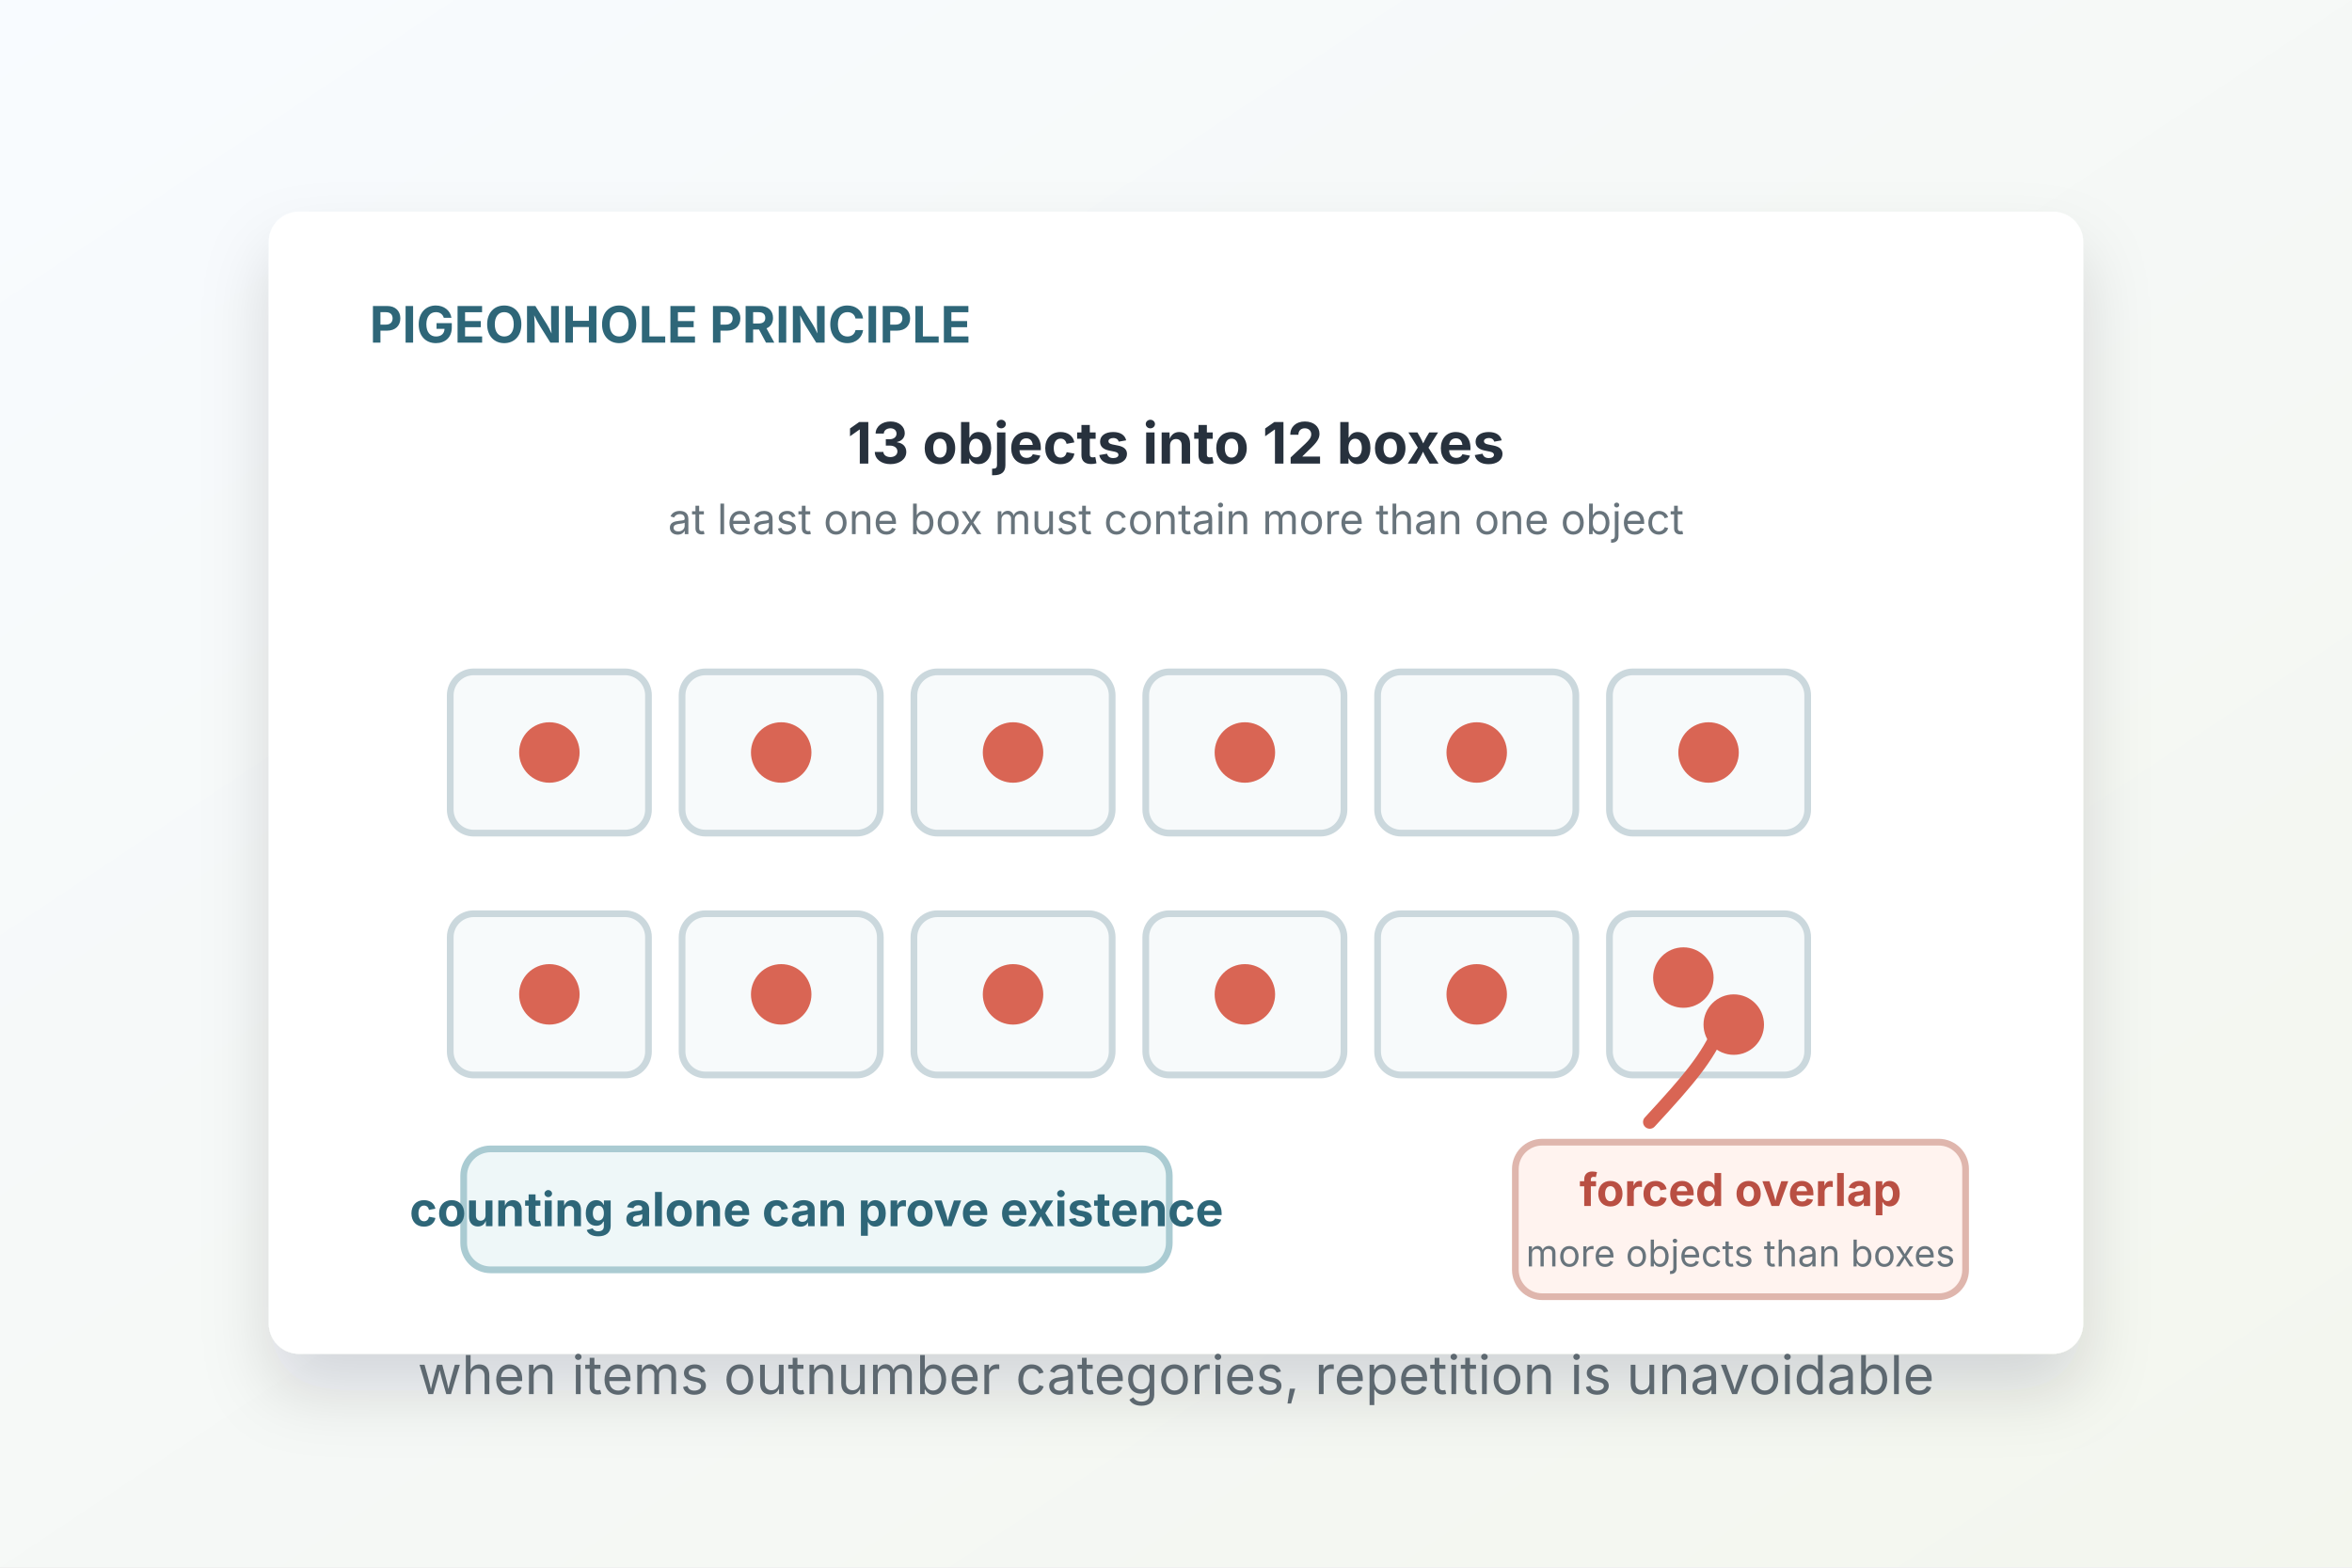
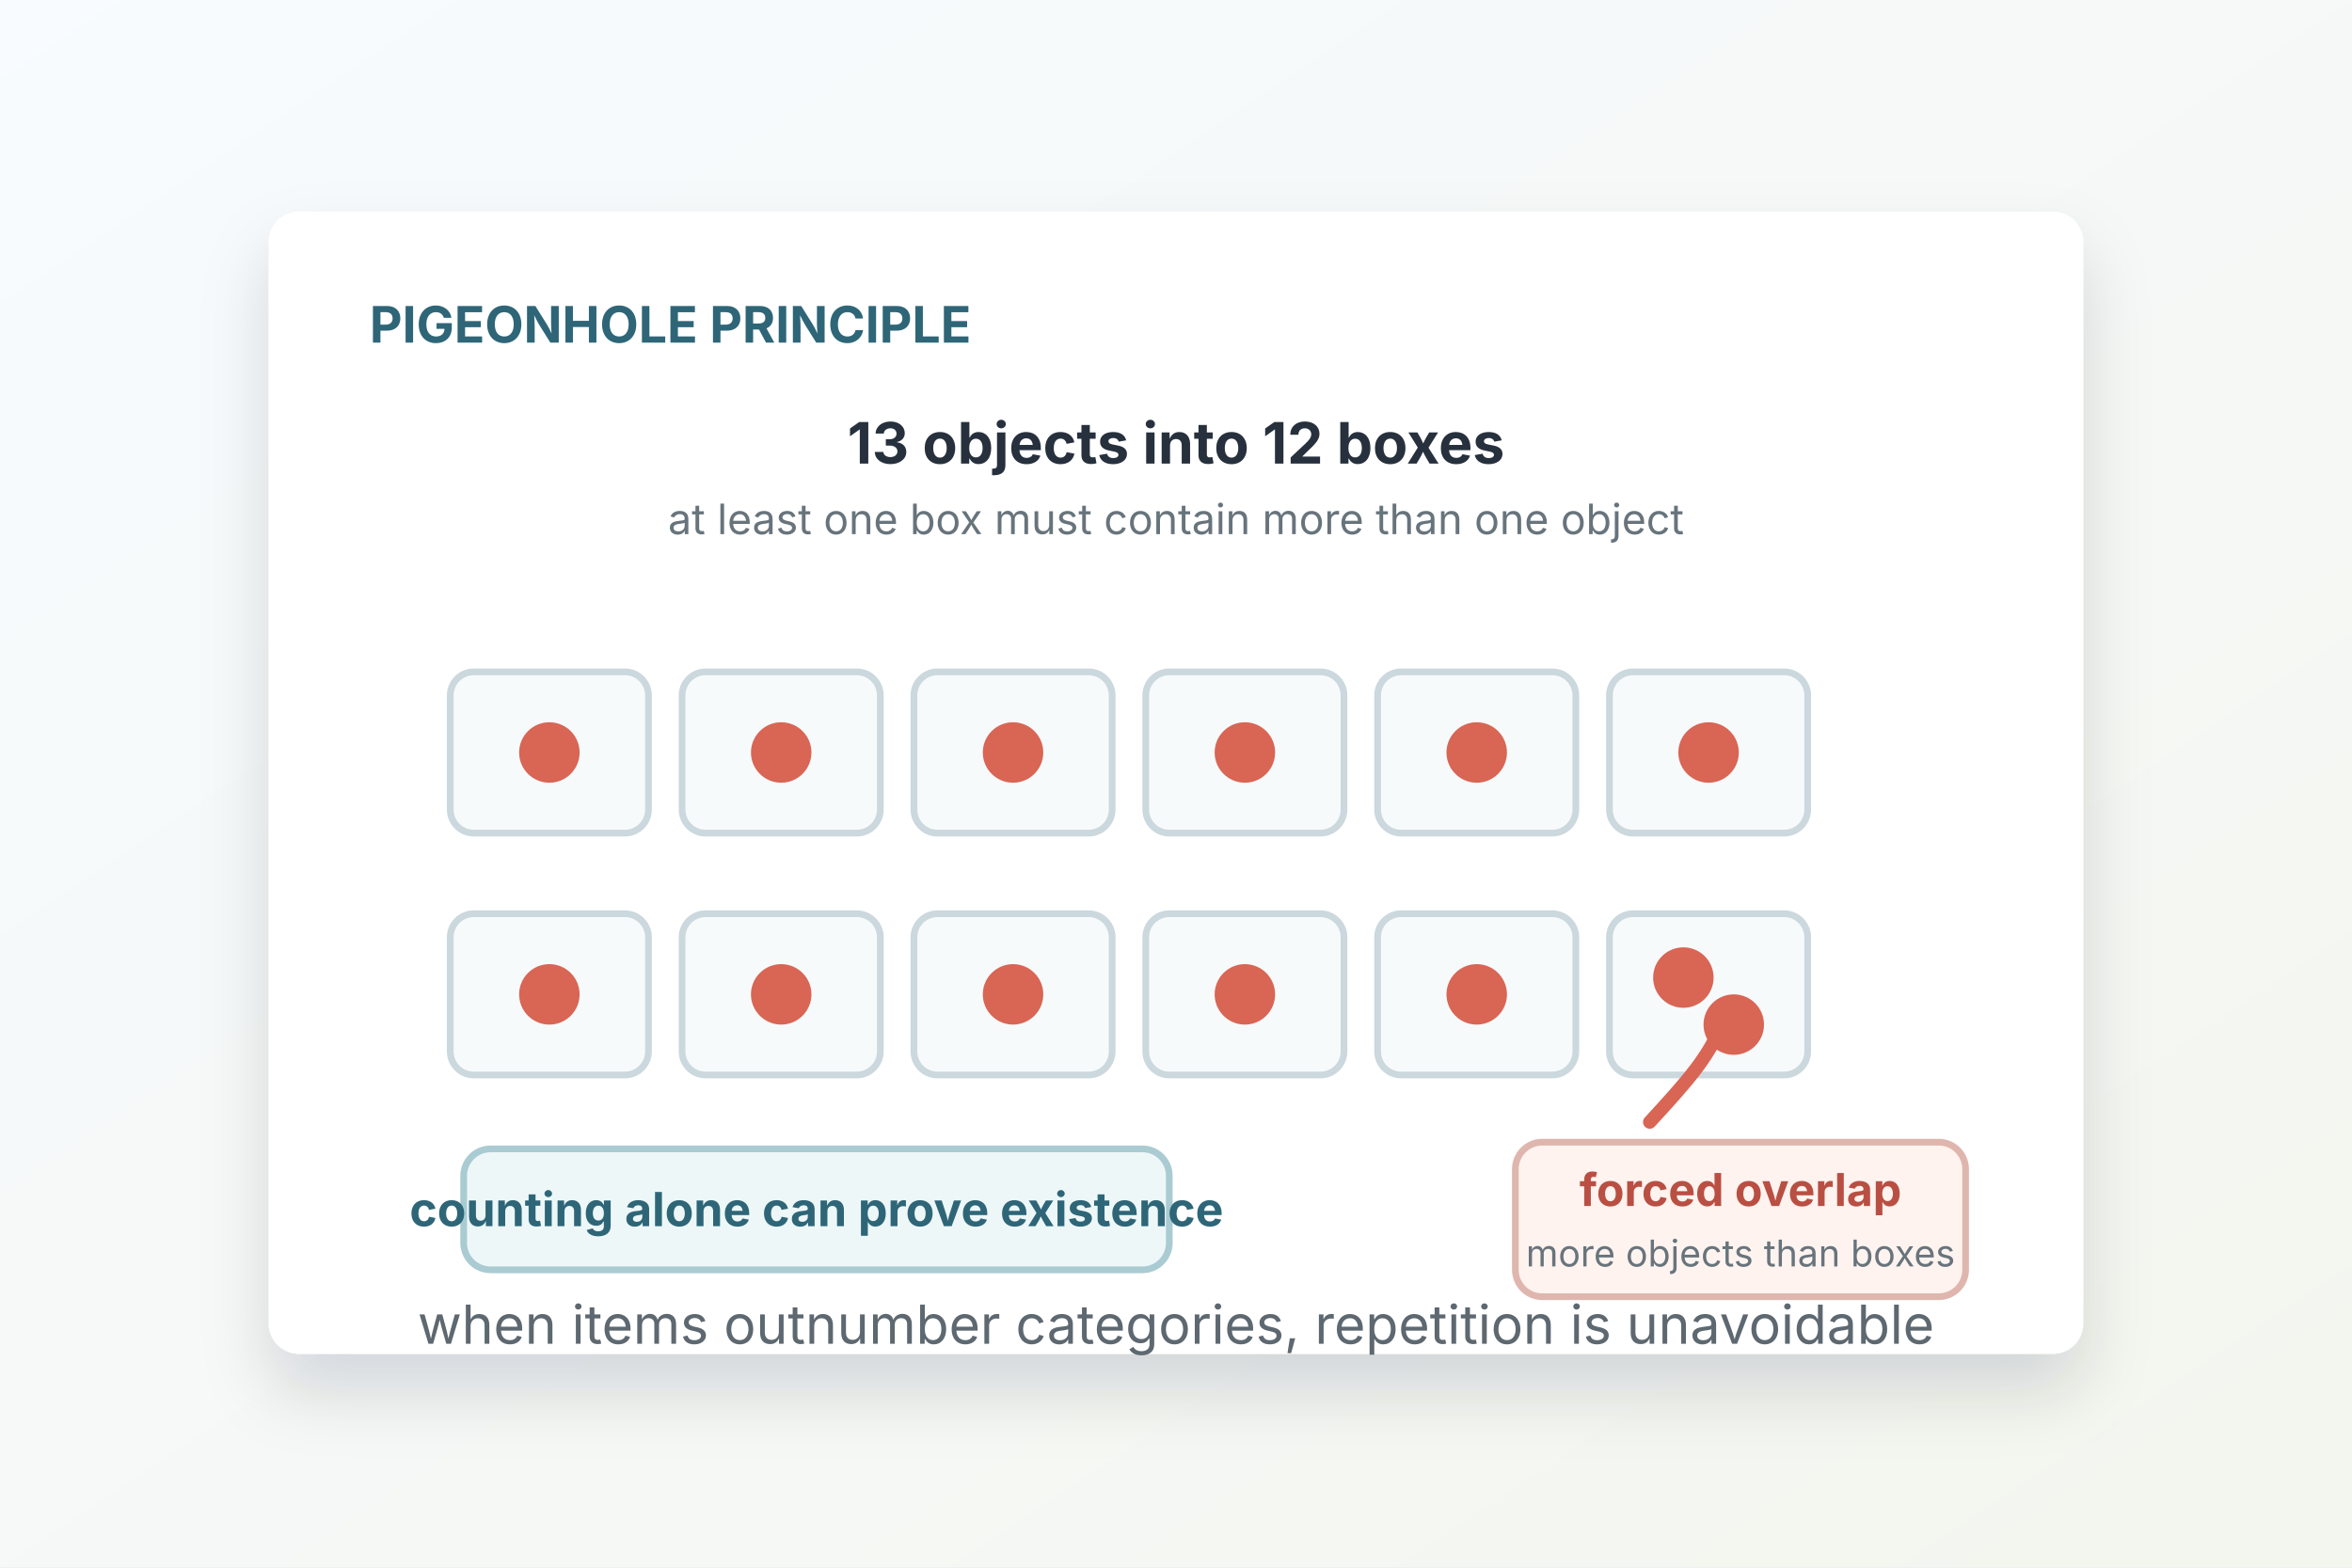
<svg xmlns="http://www.w3.org/2000/svg" viewBox="0 0 1400 933" role="img" aria-labelledby="title desc">
  <defs>
    <linearGradient id="bg" x1="0" x2="1" y1="0" y2="1">
      <stop offset="0" stop-color="#f8fbff" />
      <stop offset="1" stop-color="#f3f6ee" />
    </linearGradient>
    <filter id="shadow" x="-20%" y="-20%" width="140%" height="140%">
      <feDropShadow dx="0" dy="22" stdDeviation="20" flood-color="#17212b" flood-opacity="0.14" />
    </filter>
  </defs>
  <rect width="1400" height="933" fill="url(#bg)" />
  <rect x="160" y="126" width="1080" height="680" rx="18" fill="#ffffff" filter="url(#shadow)" />
  <text x="220" y="204" fill="#2e6678" font-family="Inter, Arial, sans-serif" font-size="30" font-weight="700">PIGEONHOLE PRINCIPLE</text>
  <text x="700" y="276" text-anchor="middle" fill="#27313d" font-family="Inter, Arial, sans-serif" font-size="34" font-weight="700">13 objects into 12 boxes</text>
  <text x="700" y="318" text-anchor="middle" fill="#68747c" font-family="Inter, Arial, sans-serif" font-size="25">at least one box must contain more than one object</text>
  <g fill="#f7fafb" stroke="#cbd8dd" stroke-width="4">
    <rect x="268" y="400" width="118" height="96" rx="14" />
    <rect x="406" y="400" width="118" height="96" rx="14" />
    <rect x="544" y="400" width="118" height="96" rx="14" />
    <rect x="682" y="400" width="118" height="96" rx="14" />
    <rect x="820" y="400" width="118" height="96" rx="14" />
    <rect x="958" y="400" width="118" height="96" rx="14" />
    <rect x="268" y="544" width="118" height="96" rx="14" />
    <rect x="406" y="544" width="118" height="96" rx="14" />
    <rect x="544" y="544" width="118" height="96" rx="14" />
    <rect x="682" y="544" width="118" height="96" rx="14" />
    <rect x="820" y="544" width="118" height="96" rx="14" />
    <rect x="958" y="544" width="118" height="96" rx="14" />
  </g>
  <g fill="#d96554">
    <circle cx="327" cy="448" r="18" />
    <circle cx="465" cy="448" r="18" />
    <circle cx="603" cy="448" r="18" />
    <circle cx="741" cy="448" r="18" />
    <circle cx="879" cy="448" r="18" />
    <circle cx="1017" cy="448" r="18" />
    <circle cx="327" cy="592" r="18" />
    <circle cx="465" cy="592" r="18" />
    <circle cx="603" cy="592" r="18" />
    <circle cx="741" cy="592" r="18" />
    <circle cx="879" cy="592" r="18" />
    <circle cx="1002" cy="582" r="18" />
    <circle cx="1032" cy="610" r="18" />
  </g>
  <rect x="902" y="680" width="268" height="92" rx="16" fill="#fff3ef" stroke="#dfb6ad" stroke-width="4" />
  <text x="1036" y="718" text-anchor="middle" fill="#b94f43" font-family="Inter, Arial, sans-serif" font-size="27" font-weight="700">forced overlap</text>
  <text x="1036" y="754" text-anchor="middle" fill="#68747c" font-family="Inter, Arial, sans-serif" font-size="22">more objects than boxes</text>
  <path d="M982 668 C 1006 642, 1016 630, 1024 612" fill="none" stroke="#d96554" stroke-width="8" stroke-linecap="round" marker-end="url(#arrow)" />
  <rect x="276" y="684" width="420" height="72" rx="16" fill="#eef7f8" stroke="#aacbd2" stroke-width="4" />
  <text x="486" y="730" text-anchor="middle" fill="#2e6678" font-family="Inter, Arial, sans-serif" font-size="28" font-weight="700">counting alone can prove existence</text>
-   <text x="700" y="830" text-anchor="middle" fill="#5d6870" font-family="Inter, Arial, sans-serif" font-size="32">when items outnumber categories, repetition is unavoidable</text>
+   <text x="700" y="800" text-anchor="middle" fill="#5d6870" font-family="Inter, Arial, sans-serif" font-size="32">when items outnumber categories, repetition is unavoidable</text>
</svg>
